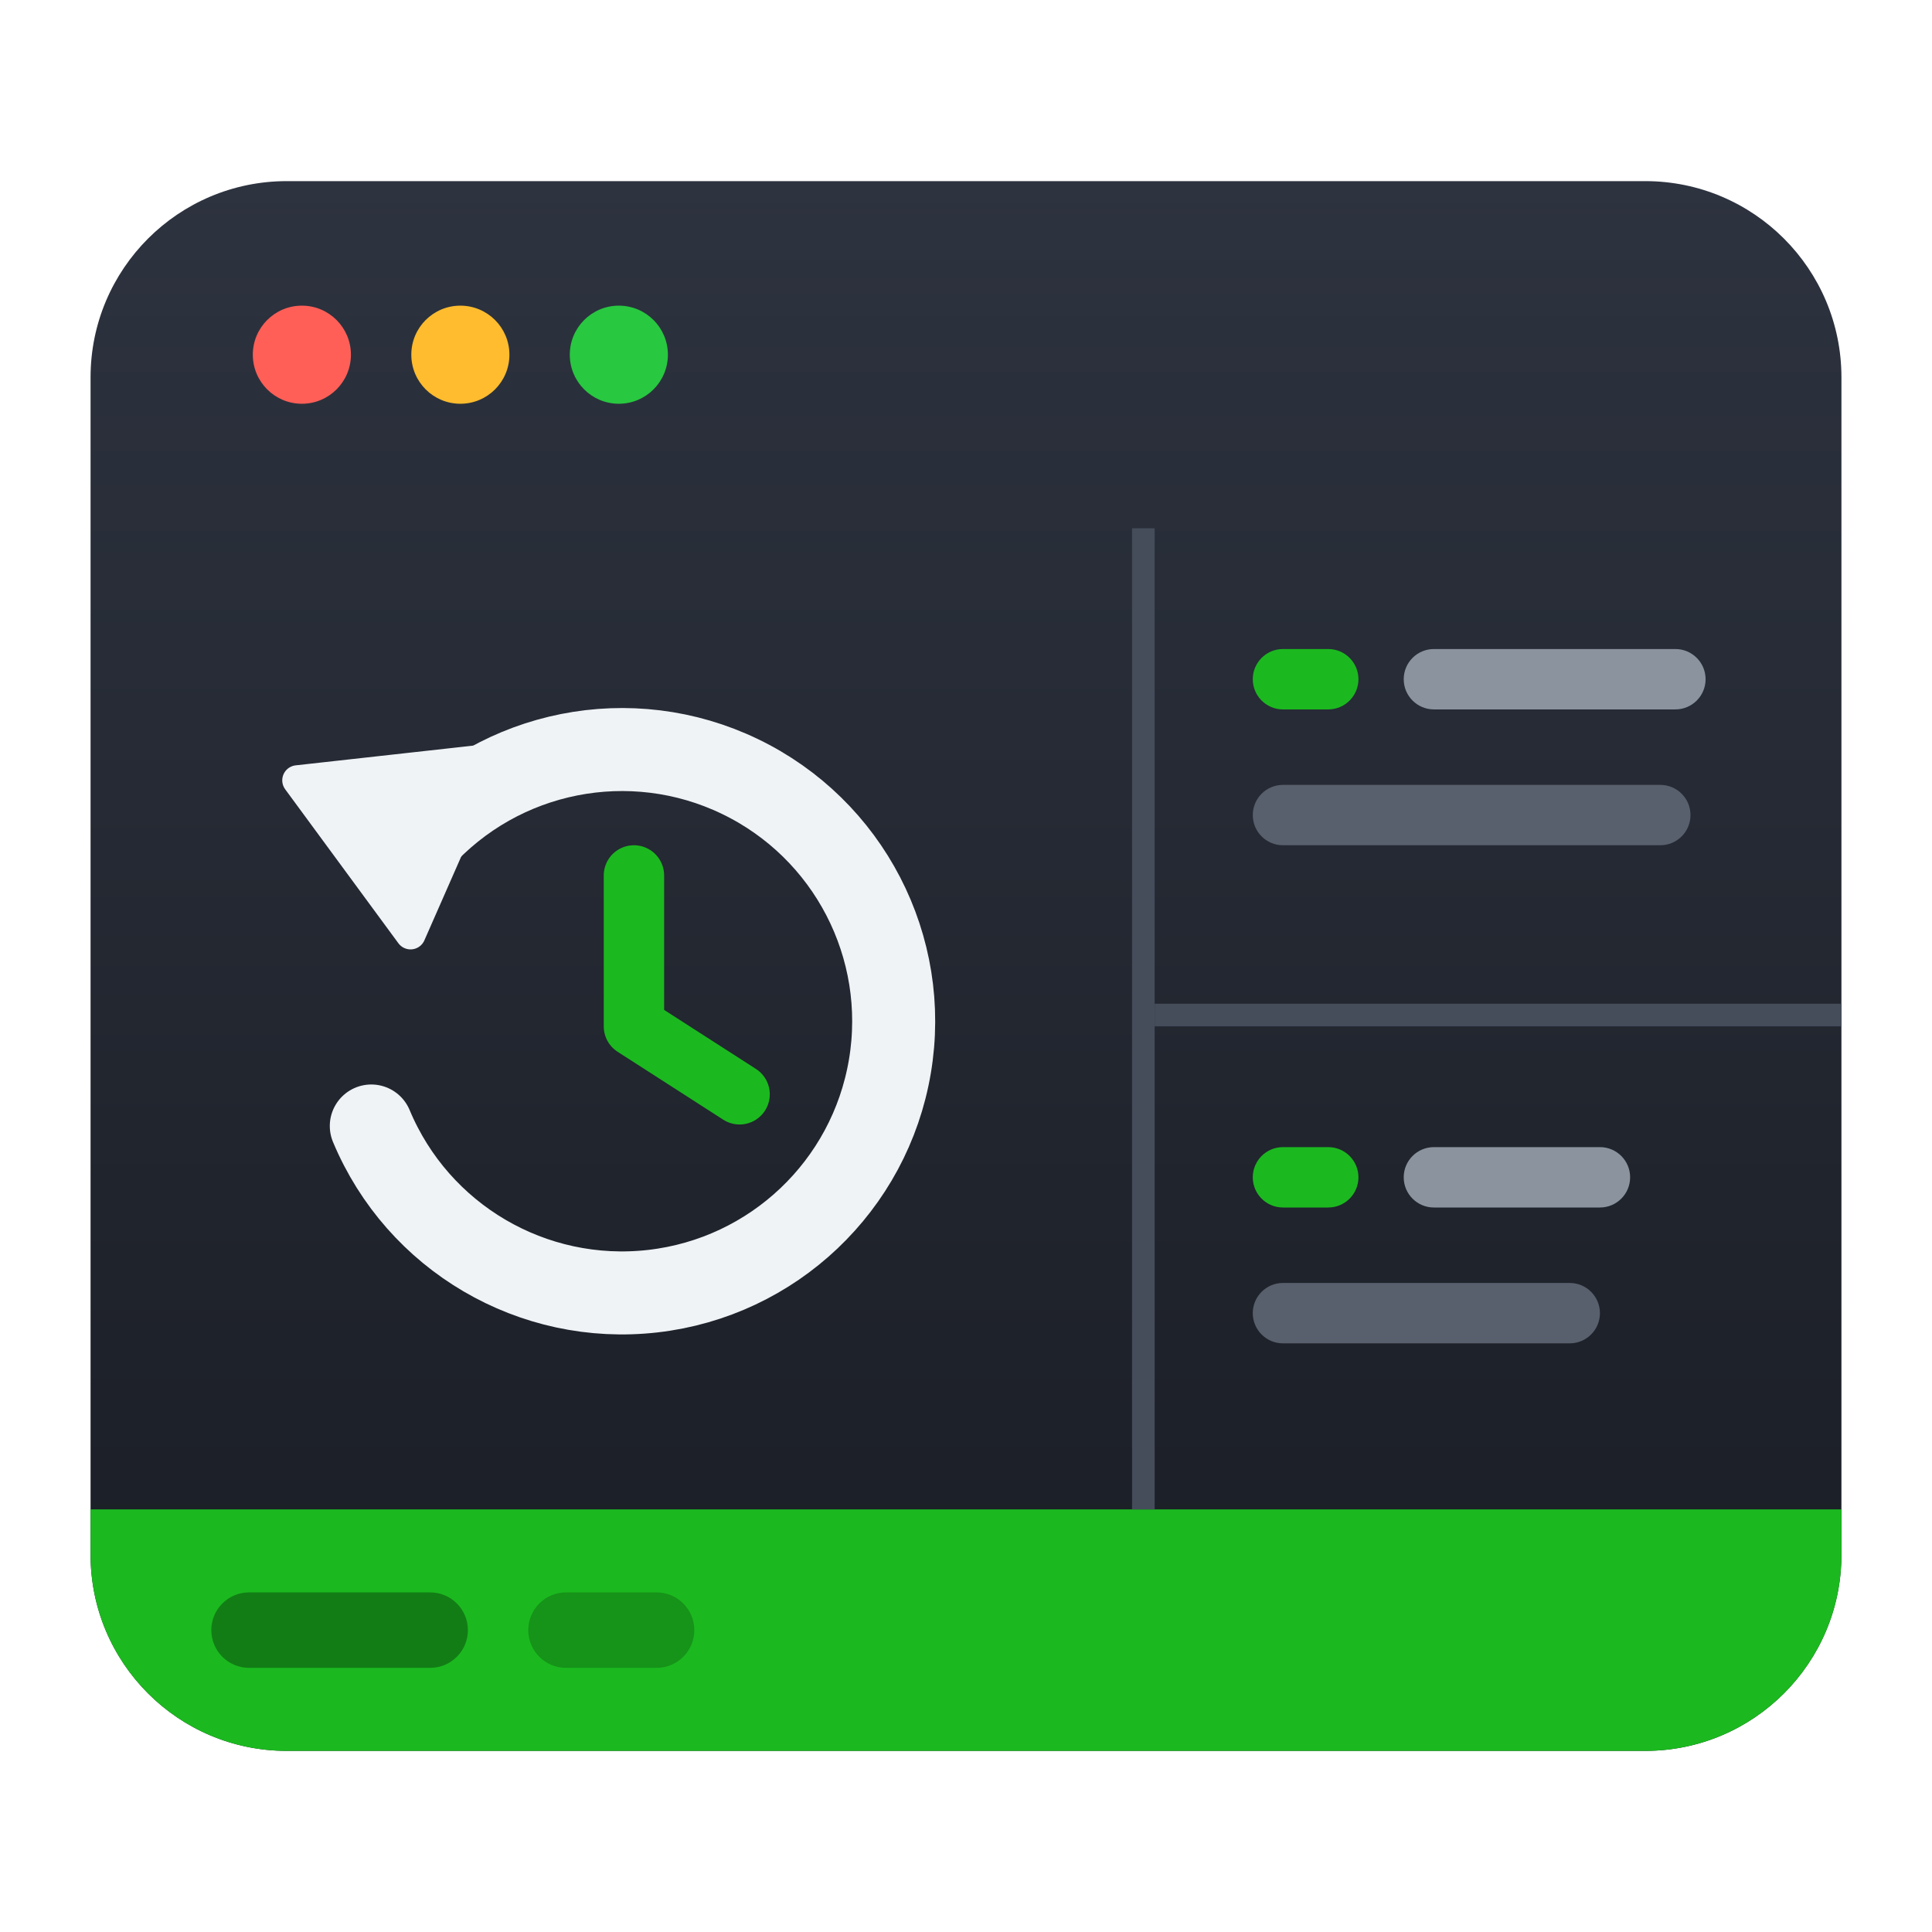
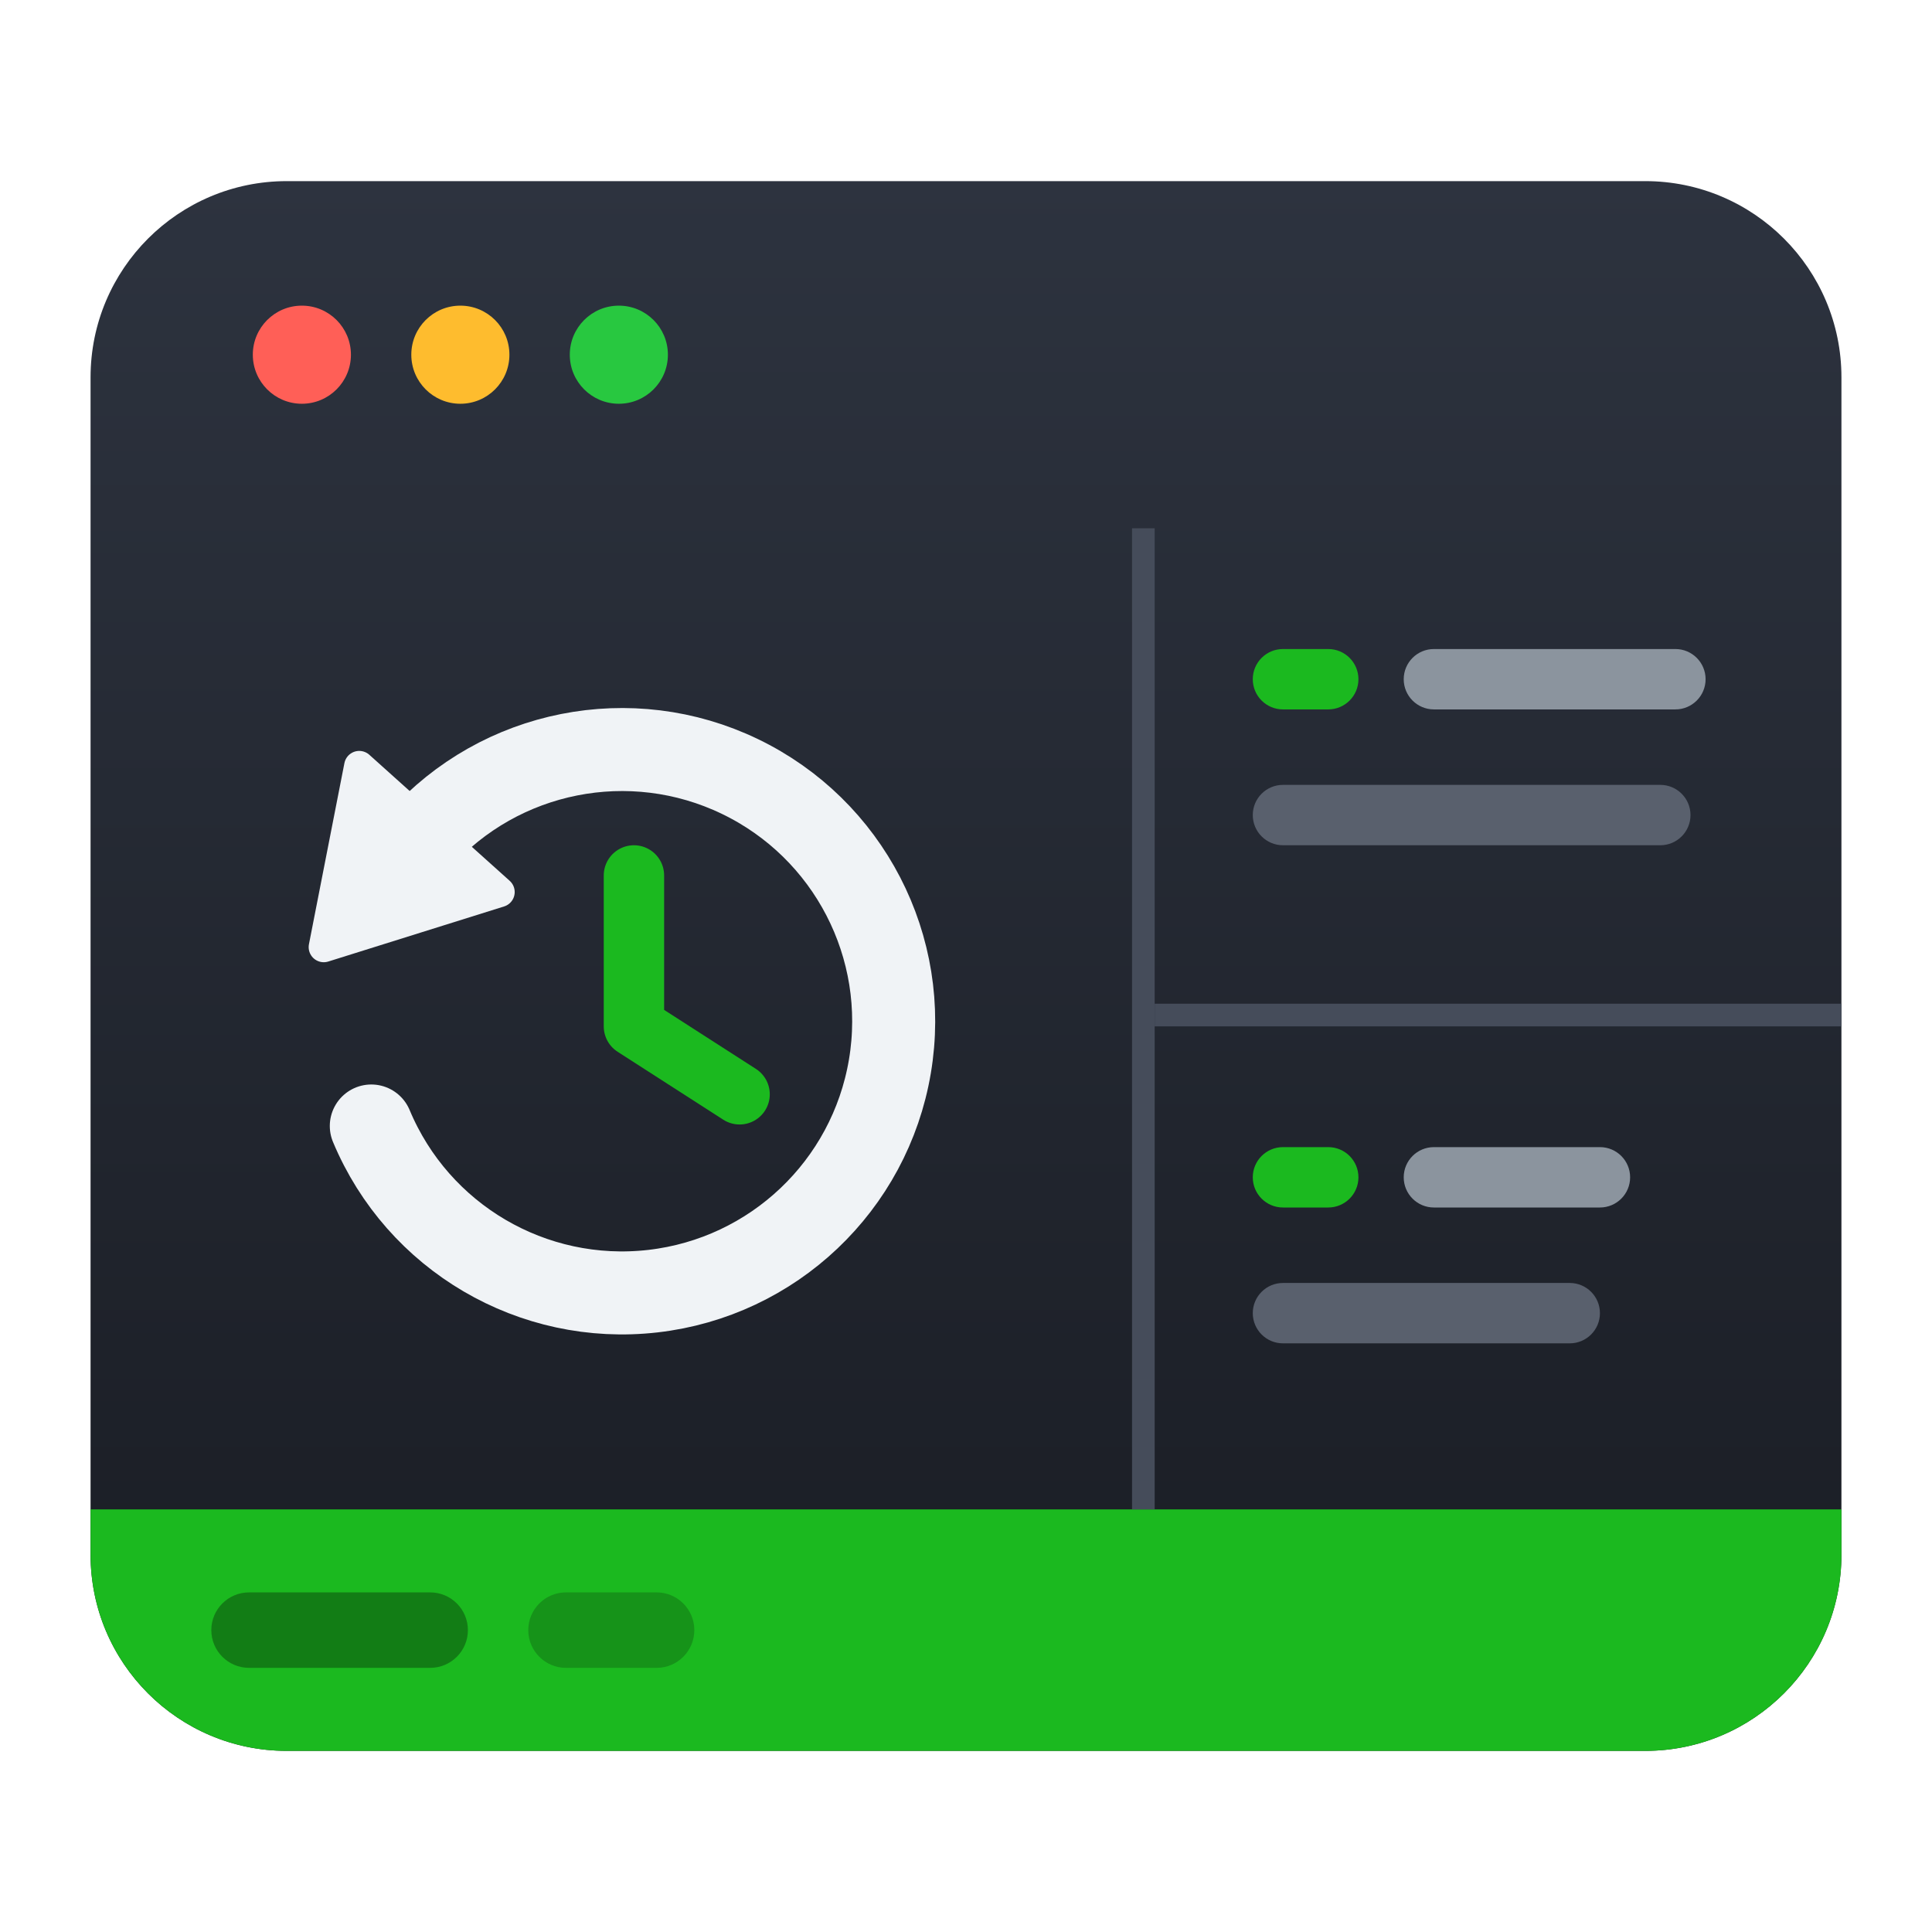
<svg xmlns="http://www.w3.org/2000/svg" viewBox="0 0 256 256" width="256" height="256" role="img" aria-label="tmux-restore">
  <defs>
    <linearGradient id="body" x1="0" y1="0" x2="0" y2="1">
      <stop offset="0" stop-color="#2d333f" />
      <stop offset="1" stop-color="#191c23" />
    </linearGradient>
    <clipPath id="window">
      <rect x="12" y="24" width="232" height="208" rx="26" />
    </clipPath>
  </defs>
  <g clip-path="url(#window)">
    <rect x="12" y="24" width="232" height="208" fill="url(#body)" />
    <rect x="12" y="200" width="232" height="32" fill="#1bb91f" />
    <rect x="28" y="211" width="34" height="10" rx="5" fill="#0b4d0d" opacity=".55" />
    <rect x="70" y="211" width="22" height="10" rx="5" fill="#0b4d0d" opacity=".35" />
    <rect x="150" y="70" width="3" height="130" fill="#454c5a" />
    <rect x="153" y="133" width="91" height="3" fill="#454c5a" />
  </g>
  <circle cx="40" cy="47" r="6.5" fill="#ff5f57" />
  <circle cx="61" cy="47" r="6.5" fill="#febc2e" />
  <circle cx="82" cy="47" r="6.5" fill="#28c840" />
  <rect x="166" y="86" width="14" height="8" rx="4" fill="#1bb91f" />
  <rect x="186" y="86" width="40" height="8" rx="4" fill="#8b949e" />
  <rect x="166" y="104" width="58" height="8" rx="4" fill="#59606d" />
  <rect x="166" y="152" width="14" height="8" rx="4" fill="#1bb91f" />
  <rect x="186" y="152" width="30" height="8" rx="4" fill="#8b949e" />
  <rect x="166" y="170" width="46" height="8" rx="4" fill="#59606d" />
  <path d="M 55.6 111.3 A 36 36 0 1 1 49.2 149.2" fill="none" stroke="#f0f3f6" stroke-width="11" stroke-linecap="round" />
-   <path d="M 39.4 103.4 L 64.6 100.6 L 54.4 123.8 Z" fill="#f0f3f6" stroke="#f0f3f6" stroke-width="4" stroke-linejoin="round" />
+   <path d="M 47.6 101.5 L 42.9 125.5 L 66.2 118.2 Z" fill="#f0f3f6" stroke="#f0f3f6" stroke-width="4" stroke-linejoin="round" />
  <path d="M 84 116 V 136 L 98 145" fill="none" stroke="#1bb91f" stroke-width="8" stroke-linecap="round" stroke-linejoin="round" />
</svg>
